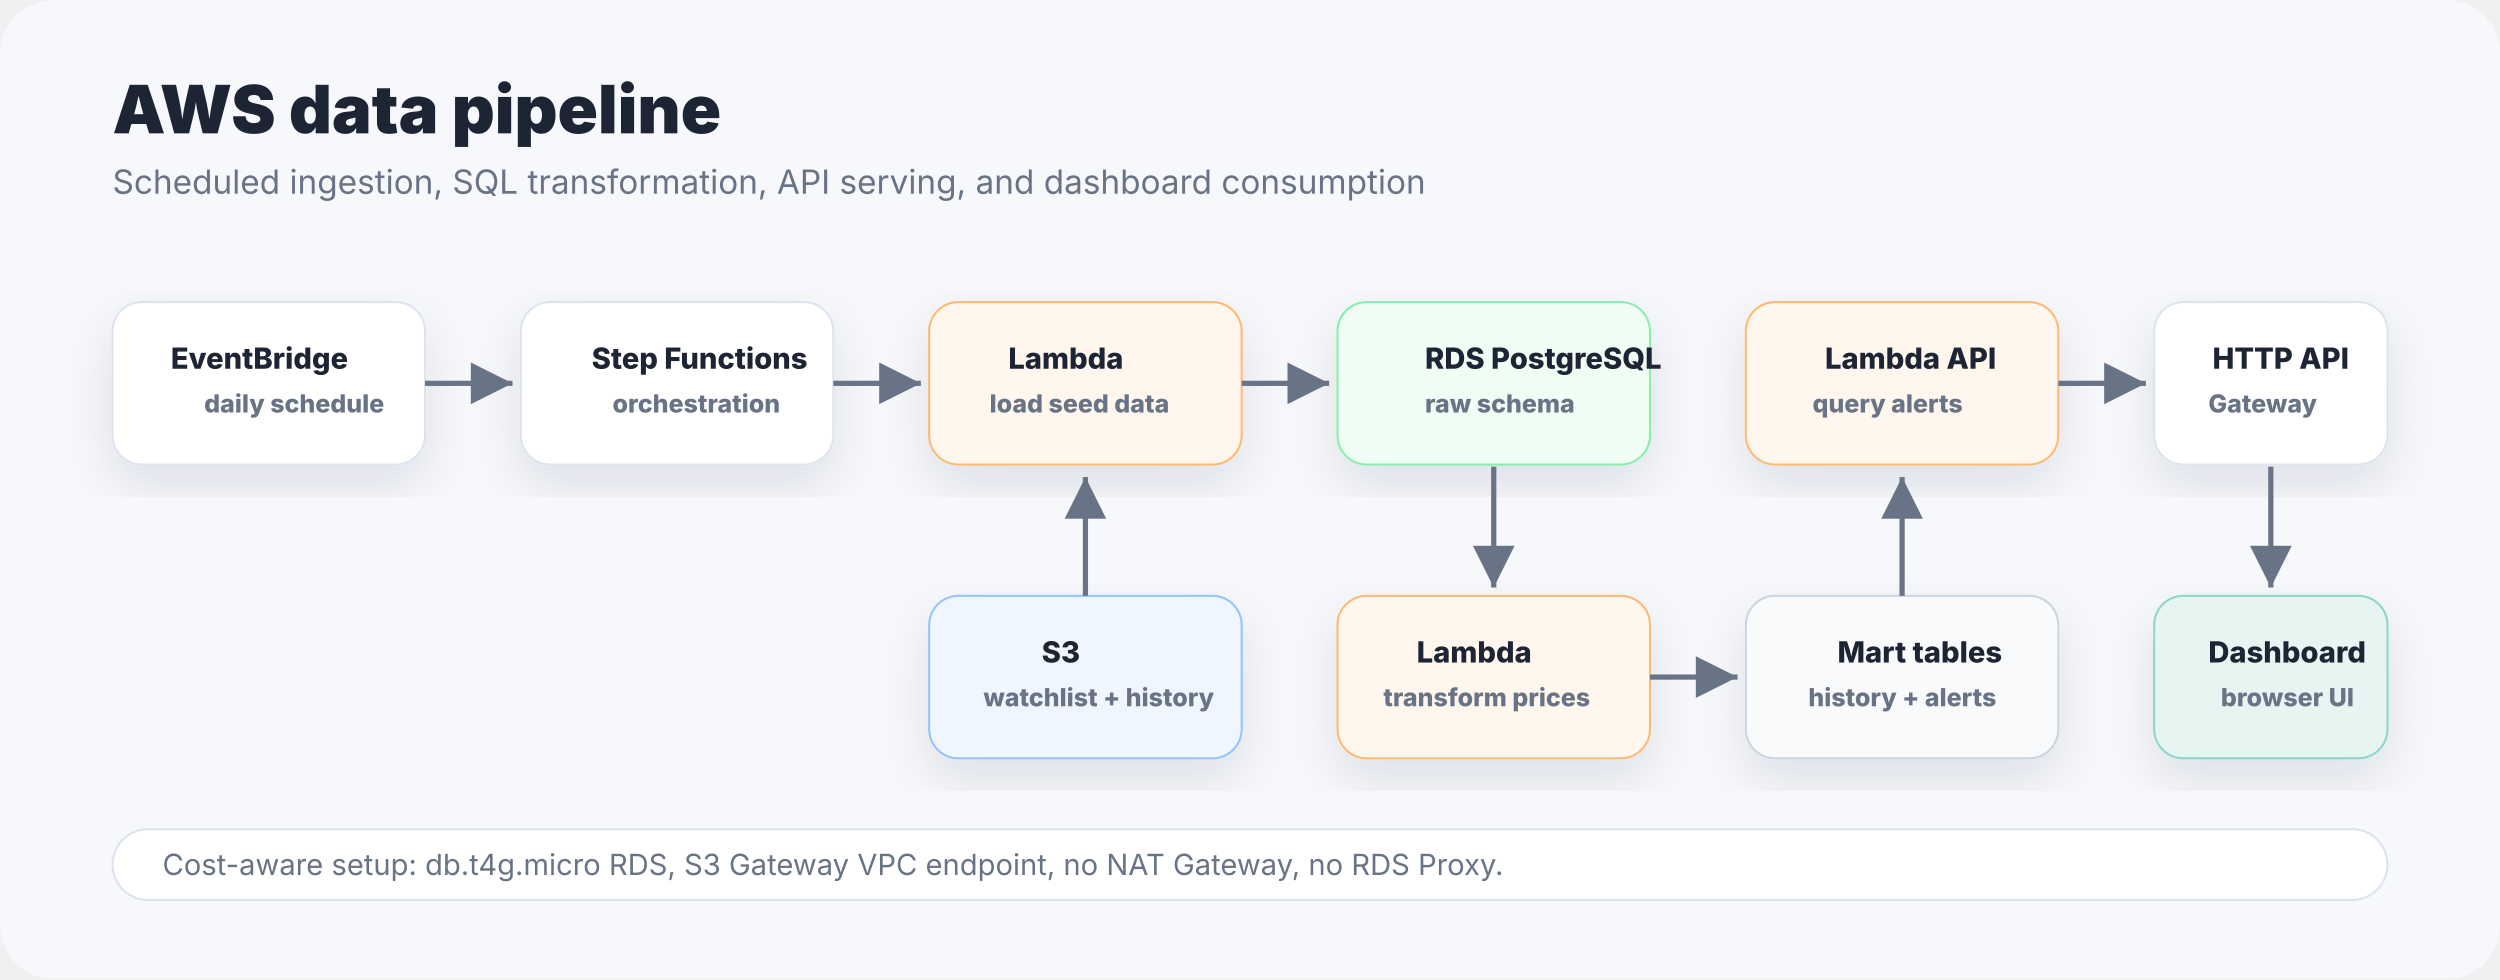
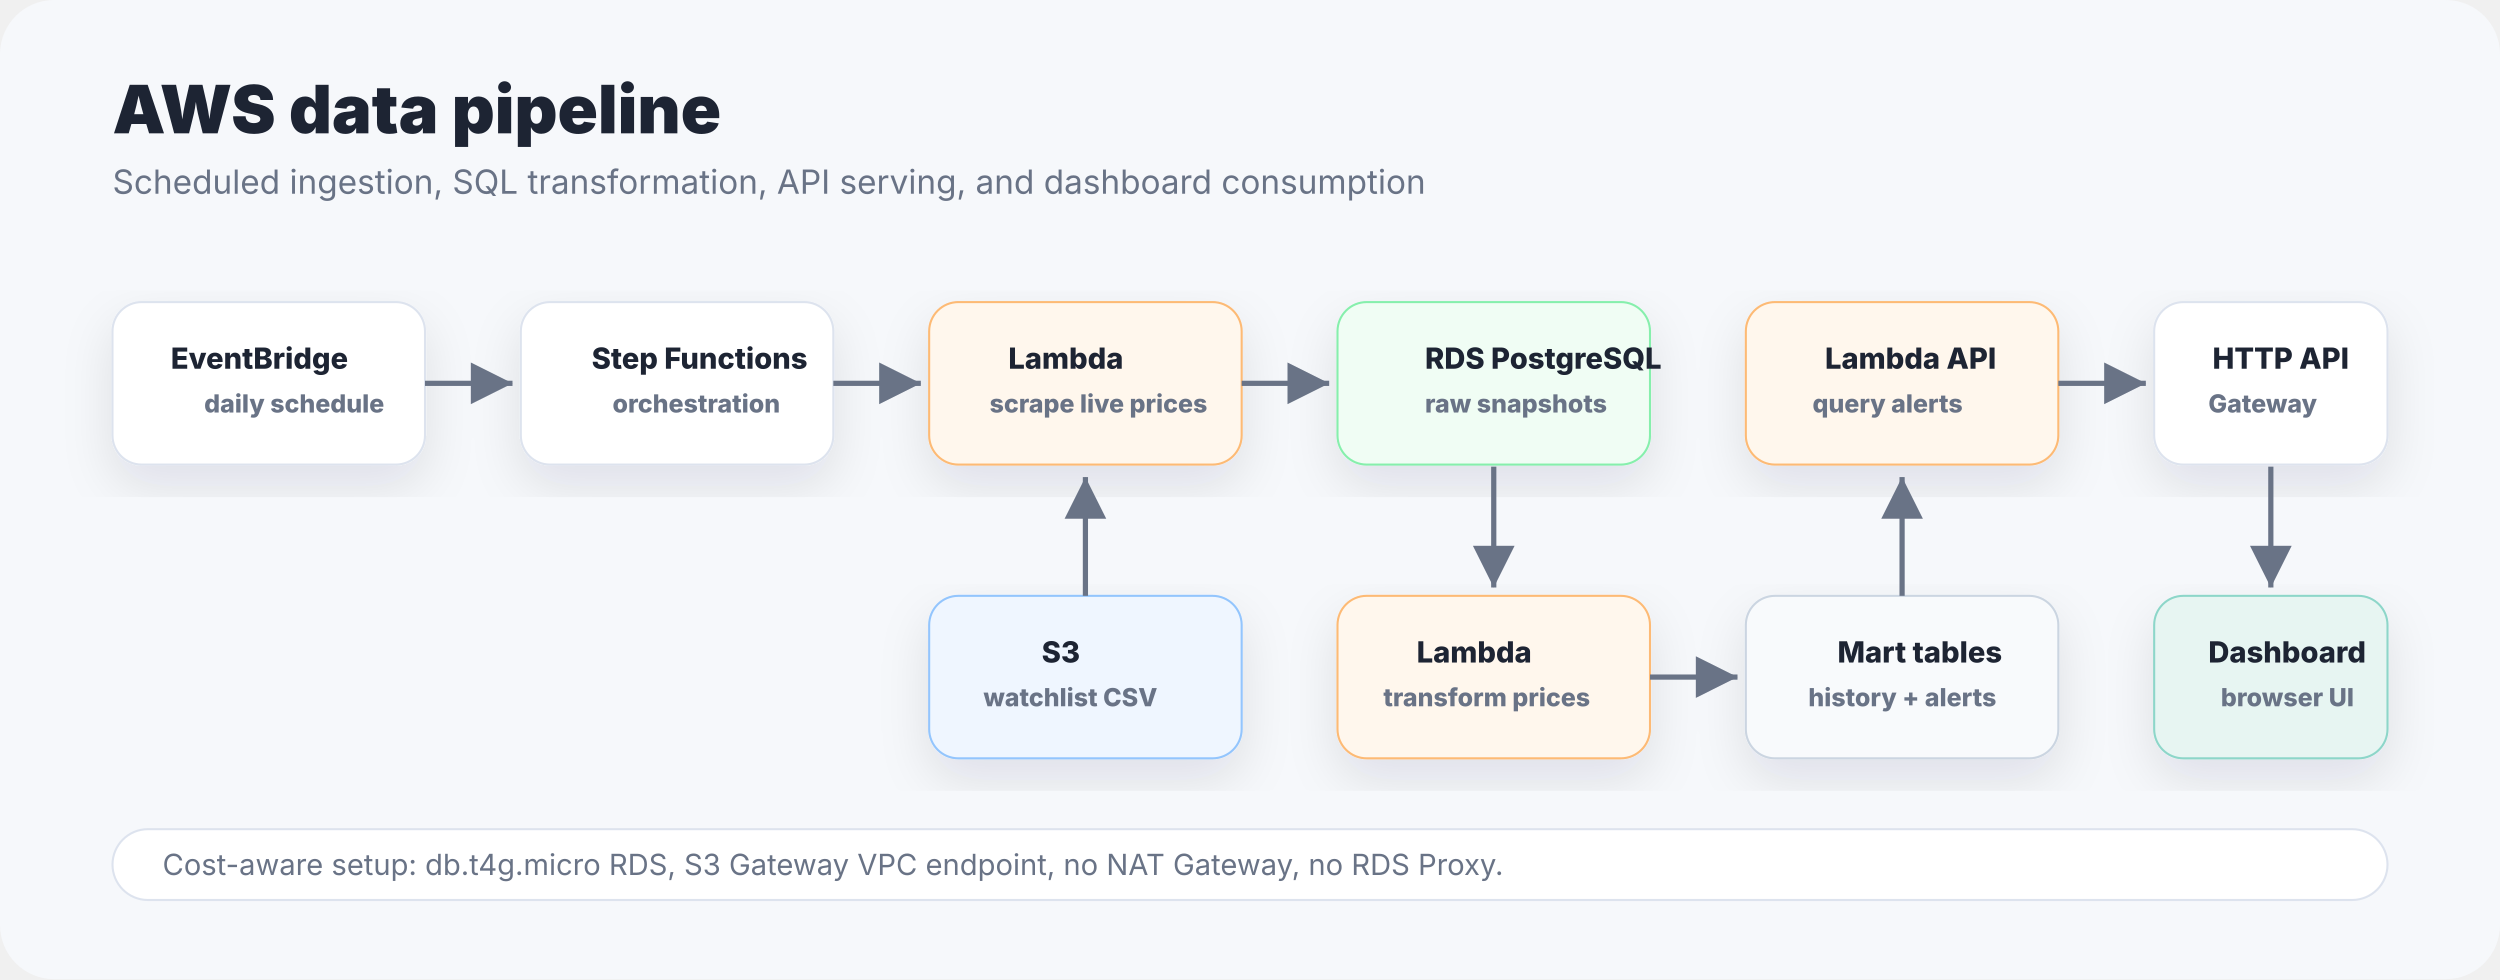
<svg xmlns="http://www.w3.org/2000/svg" width="1200" height="470" viewBox="0 0 1200 470" fill="none" role="img" aria-labelledby="title desc">
  <defs>
    <marker id="arrow" markerWidth="12" markerHeight="12" refX="10" refY="6" orient="auto" markerUnits="strokeWidth">
      <path d="M2 2 L10 6 L2 10 Z" fill="#697386" />
    </marker>
    <filter id="shadow" x="-20%" y="-20%" width="140%" height="140%">
      <feDropShadow dx="0" dy="10" stdDeviation="12" flood-color="#1D2433" flood-opacity="0.10" />
    </filter>
  </defs>
  <rect width="1200" height="470" rx="26" fill="#F6F8FB" />
  <text x="54" y="64" fill="#1D2433" font-family="Inter,Segoe UI,Arial,sans-serif" font-size="32" font-weight="850">AWS data pipeline</text>
  <text x="54" y="93" fill="#697386" font-family="Inter,Segoe UI,Arial,sans-serif" font-size="16">Scheduled ingestion, SQL transformation, API serving, and dashboard consumption</text>
  <g font-family="Inter,Segoe UI,Arial,sans-serif" font-size="14" font-weight="800">
    <rect x="54" y="145" width="150" height="78" rx="14" fill="#FFFFFF" stroke="#DDE3EE" filter="url(#shadow)" />
    <text x="82" y="177" fill="#1D2433">EventBridge</text>
    <text x="98" y="198" fill="#697386" font-size="12">daily schedule</text>
    <rect x="250" y="145" width="150" height="78" rx="14" fill="#FFFFFF" stroke="#DDE3EE" filter="url(#shadow)" />
    <text x="284" y="177" fill="#1D2433">Step Functions</text>
    <text x="294" y="198" fill="#697386" font-size="12">orchestration</text>
    <rect x="446" y="145" width="150" height="78" rx="14" fill="#FFF7ED" stroke="#FDBA74" filter="url(#shadow)" />
    <text x="484" y="177" fill="#1D2433">Lambda</text>
-     <text x="475" y="198" fill="#697386" font-size="12">load seed data</text>
+     <text x="475" y="198" fill="#697386" font-size="12">scrape live prices</text>
    <rect x="446" y="286" width="150" height="78" rx="14" fill="#EFF6FF" stroke="#93C5FD" filter="url(#shadow)" />
    <text x="500" y="318" fill="#1D2433">S3</text>
-     <text x="472" y="339" fill="#697386" font-size="12">watchlist + history</text>
+     <text x="472" y="339" fill="#697386" font-size="12">watchlist CSV</text>
    <rect x="642" y="145" width="150" height="78" rx="14" fill="#F0FDF4" stroke="#86EFAC" filter="url(#shadow)" />
    <text x="684" y="177" fill="#1D2433">RDS PostgreSQL</text>
-     <text x="684" y="198" fill="#697386" font-size="12">raw schema</text>
+     <text x="684" y="198" fill="#697386" font-size="12">raw snapshots</text>
    <rect x="642" y="286" width="150" height="78" rx="14" fill="#FFF7ED" stroke="#FDBA74" filter="url(#shadow)" />
    <text x="680" y="318" fill="#1D2433">Lambda</text>
    <text x="664" y="339" fill="#697386" font-size="12">transform prices</text>
    <rect x="838" y="286" width="150" height="78" rx="14" fill="#F8FAFC" stroke="#CBD5E1" filter="url(#shadow)" />
    <text x="882" y="318" fill="#1D2433">Mart tables</text>
    <text x="868" y="339" fill="#697386" font-size="12">history + alerts</text>
    <rect x="838" y="145" width="150" height="78" rx="14" fill="#FFF7ED" stroke="#FDBA74" filter="url(#shadow)" />
    <text x="876" y="177" fill="#1D2433">Lambda API</text>
    <text x="870" y="198" fill="#697386" font-size="12">query alerts</text>
    <rect x="1034" y="145" width="112" height="78" rx="14" fill="#FFFFFF" stroke="#DDE3EE" filter="url(#shadow)" />
    <text x="1062" y="177" fill="#1D2433">HTTP API</text>
    <text x="1060" y="198" fill="#697386" font-size="12">Gateway</text>
    <rect x="1034" y="286" width="112" height="78" rx="14" fill="#E7F5F2" stroke="#8DD6C9" filter="url(#shadow)" />
    <text x="1060" y="318" fill="#1D2433">Dashboard</text>
    <text x="1066" y="339" fill="#697386" font-size="12">browser UI</text>
  </g>
  <g stroke="#697386" stroke-width="2.5" marker-end="url(#arrow)">
    <path d="M204 184 H246" />
    <path d="M400 184 H442" />
    <path d="M521 286 V229" />
    <path d="M596 184 H638" />
    <path d="M717 224 V282" />
    <path d="M792 325 H834" />
    <path d="M913 286 V229" />
    <path d="M988 184 H1030" />
    <path d="M1090 224 V282" />
  </g>
  <rect x="54" y="398" width="1092" height="34" rx="17" fill="#FFFFFF" stroke="#DDE3EE" />
  <text x="78" y="420" fill="#697386" font-family="Inter,Segoe UI,Arial,sans-serif" font-size="14">Cost-aware setup: db.t4g.micro RDS, S3 Gateway VPC endpoint, no NAT Gateway, no RDS Proxy.</text>
</svg>
